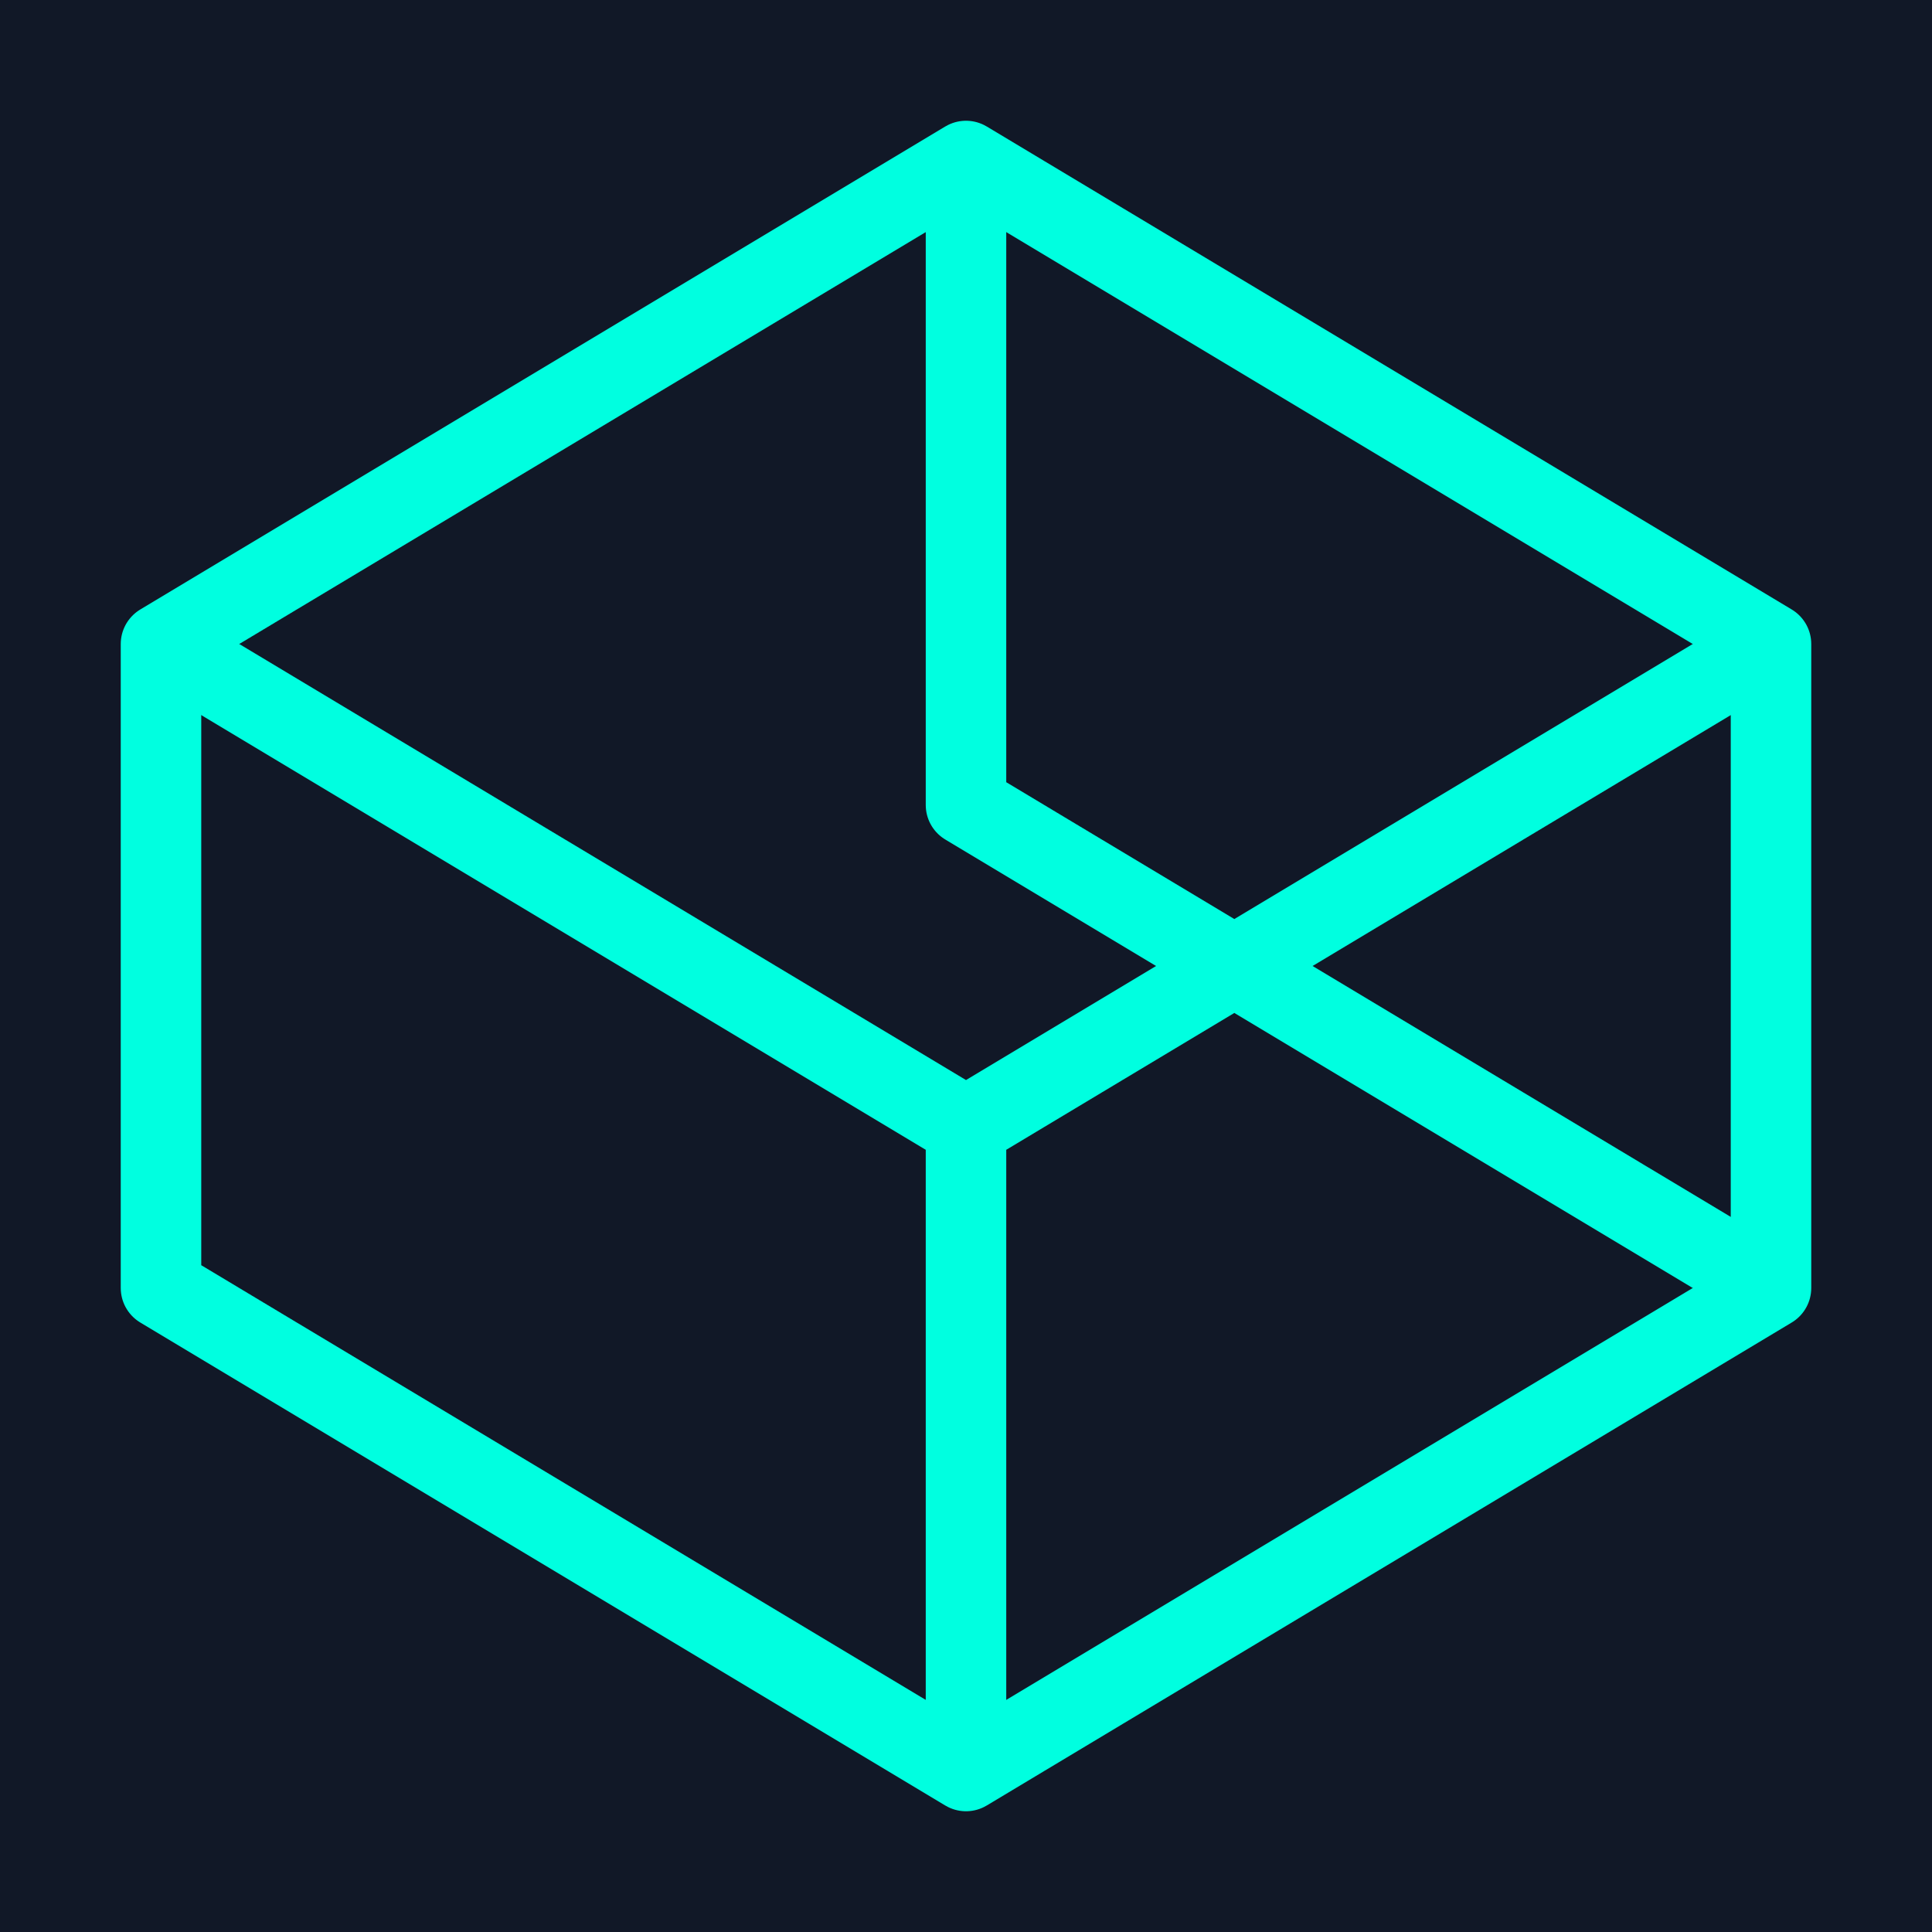
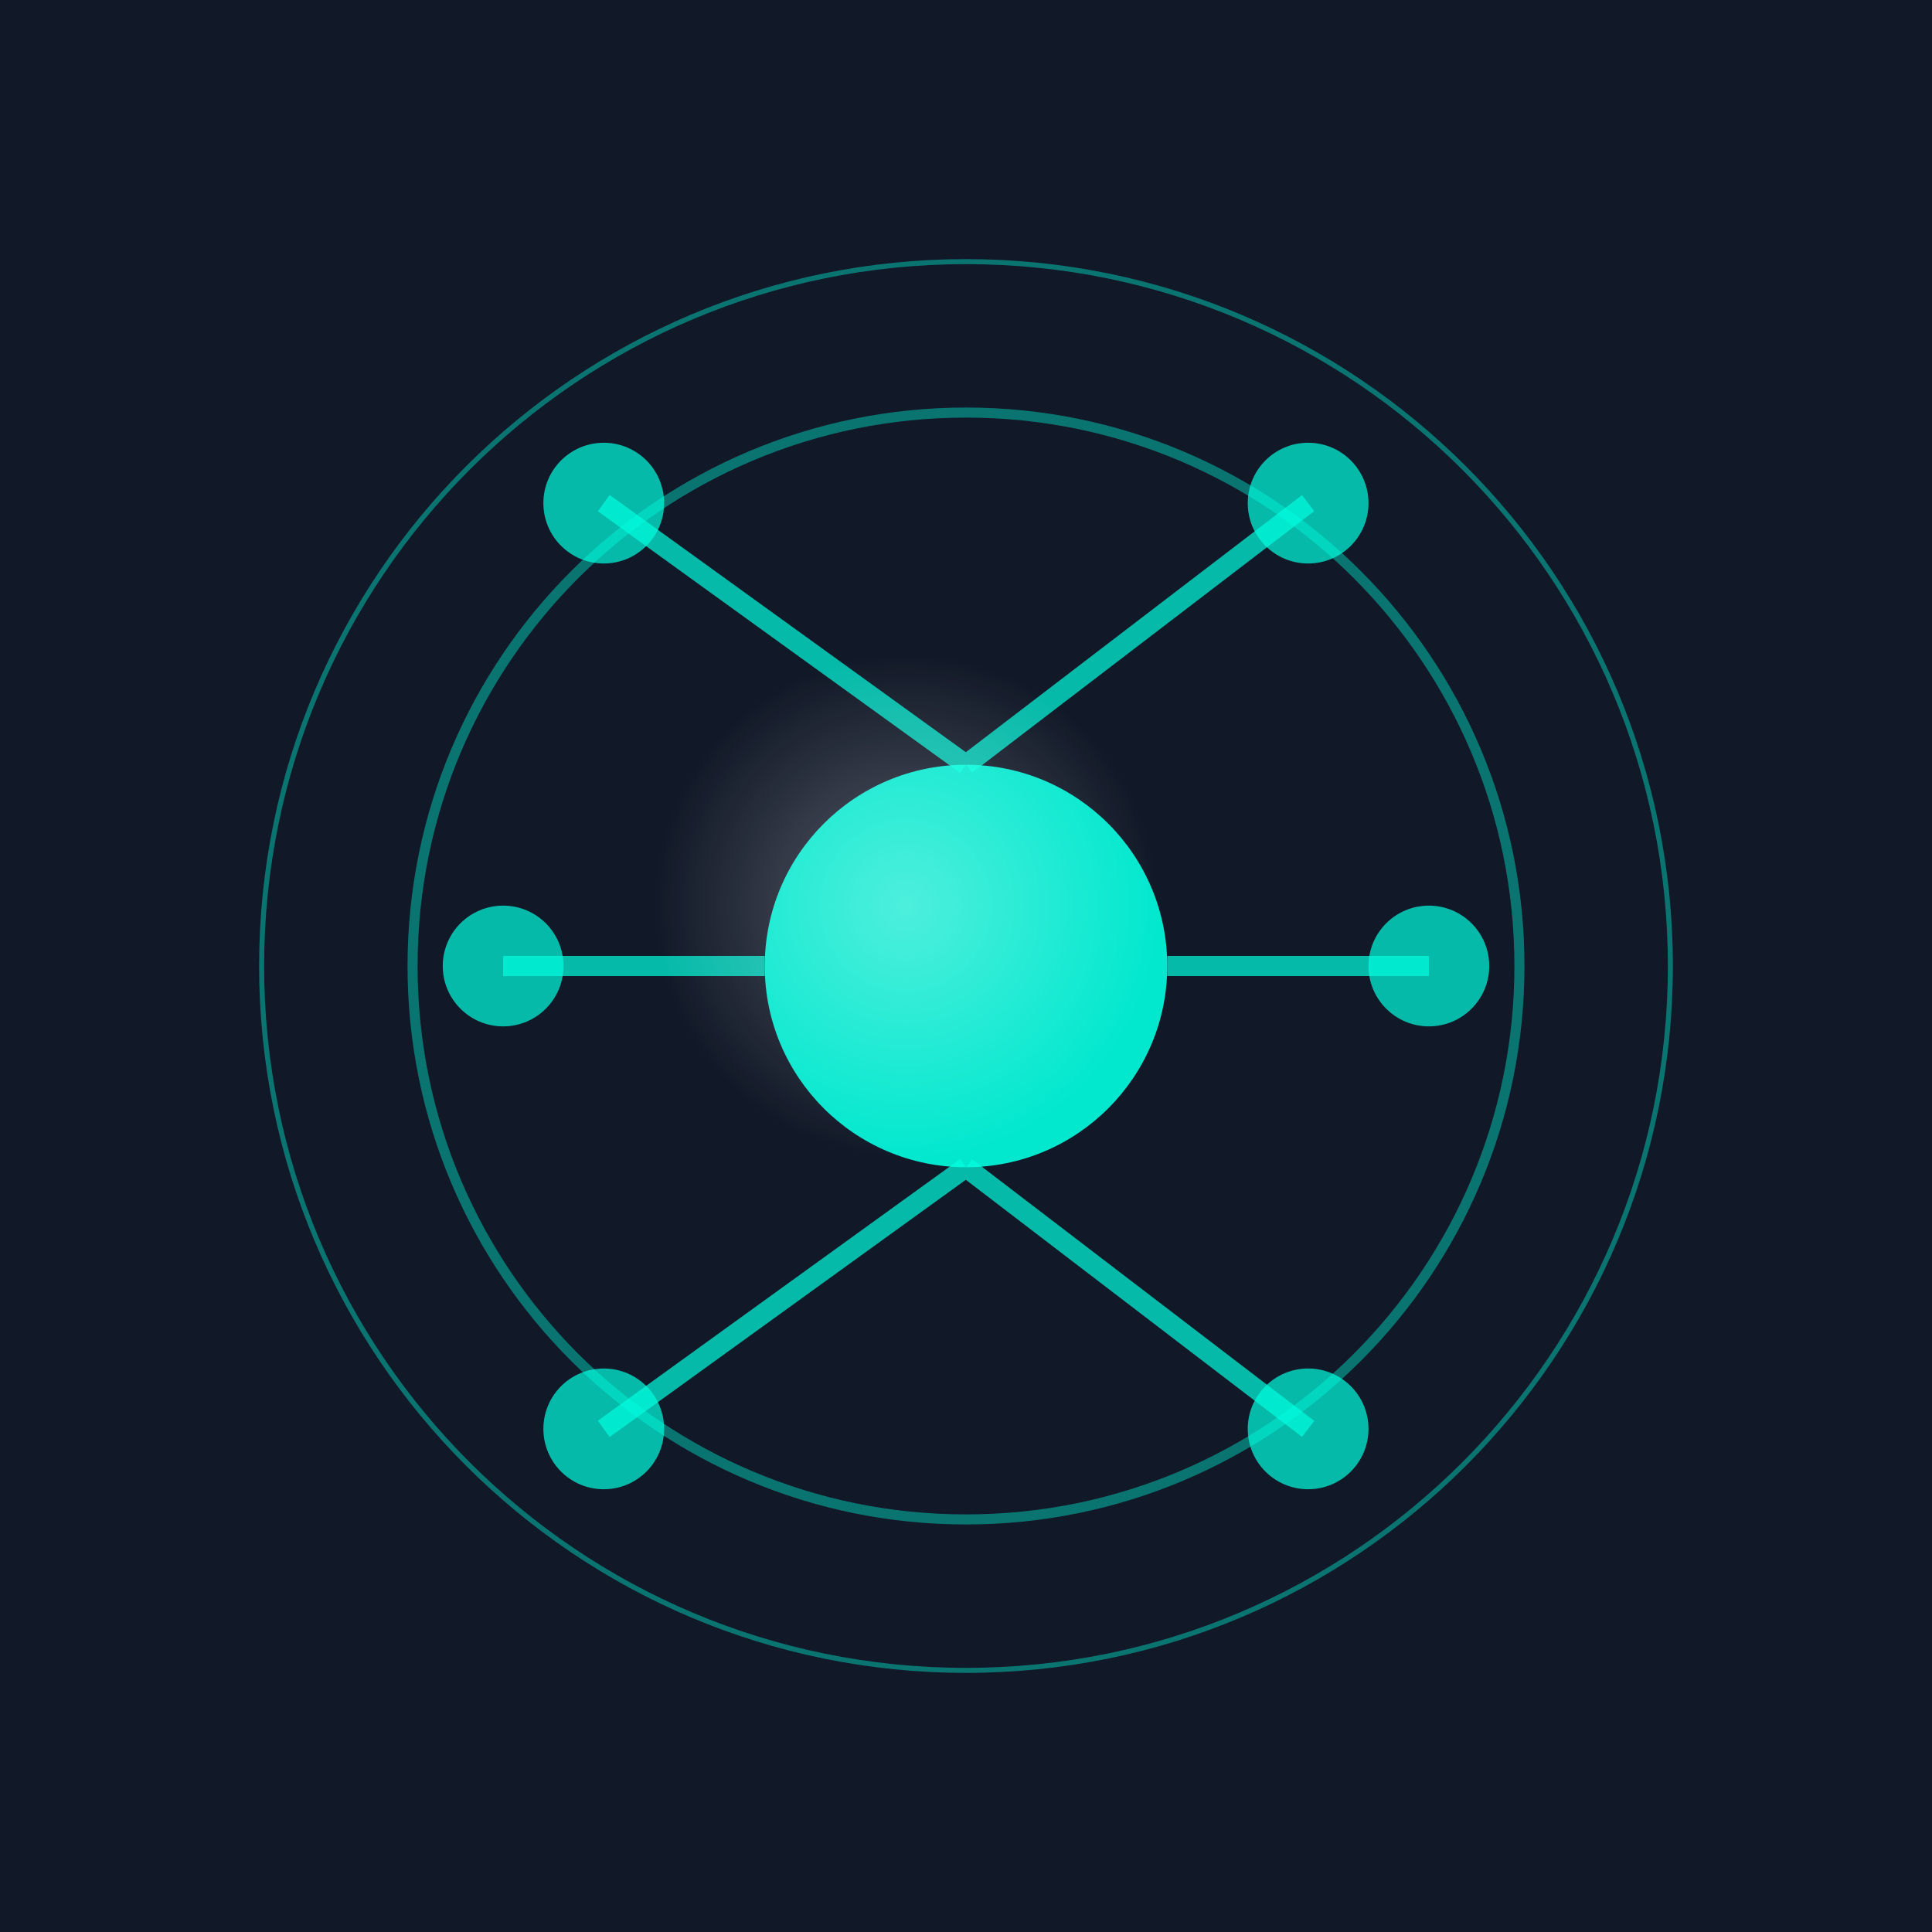
<svg xmlns="http://www.w3.org/2000/svg" width="192" height="192" viewBox="0 0 192 192" fill="none">
  <rect width="192" height="192" fill="#111827" />
-   <path d="M96 16L176 64V128L96 176L16 128V64L96 16Z" stroke="#00FFE0" stroke-width="8" stroke-linejoin="round" />
-   <path d="M96 176V112M176 64L96 112L16 64M96 16V80L176 128" stroke="#00FFE0" stroke-width="8" stroke-linejoin="round" />
+   <g class="brain-network">
+     <circle cx="96" cy="96" r="20" fill="#00FFE0" opacity="0.9">
+       <animate attributeName="opacity" values="0.9;0.6;0.9" dur="3s" repeatCount="indefinite" />
+     </circle>
+     <g opacity="0.7">
+       <path d="M96 76L60 50" stroke="#00FFE0" stroke-width="2">
+         <animate attributeName="stroke-width" values="2;3;2" dur="2.5s" repeatCount="indefinite" />
+       </path>
+       <path d="M96 76L130 50" stroke="#00FFE0" stroke-width="2">
+         <animate attributeName="stroke-width" values="2;3;2" dur="2.7s" repeatCount="indefinite" />
+       </path>
+       <path d="M96 116L60 142" stroke="#00FFE0" stroke-width="2">
+         <animate attributeName="stroke-width" values="2;3;2" dur="2.9s" repeatCount="indefinite" />
+       </path>
+       <path d="M96 116L130 142" stroke="#00FFE0" stroke-width="2">
+         <animate attributeName="stroke-width" values="2;3;2" dur="3.1s" repeatCount="indefinite" />
+       </path>
+       <path d="M76 96L50 96" stroke="#00FFE0" stroke-width="2">
+         <animate attributeName="stroke-width" values="2;3;2" dur="3.3s" repeatCount="indefinite" />
+       </path>
+       <path d="M116 96L142 96" stroke="#00FFE0" stroke-width="2">
+         <animate attributeName="stroke-width" values="2;3;2" dur="3.5s" repeatCount="indefinite" />
+       </path>
+     </g>
+     <g>
+       <circle cx="60" cy="50" r="6" fill="#00FFE0" opacity="0.7">
+         <animate attributeName="r" values="6;8;6" dur="3s" repeatCount="indefinite" />
+       </circle>
+       <circle cx="130" cy="50" r="6" fill="#00FFE0" opacity="0.7">
+         <animate attributeName="r" values="6;8;6" dur="2.8s" repeatCount="indefinite" />
+       </circle>
+       <circle cx="60" cy="142" r="6" fill="#00FFE0" opacity="0.7">
+         <animate attributeName="r" values="6;8;6" dur="2.6s" repeatCount="indefinite" />
+       </circle>
+       <circle cx="130" cy="142" r="6" fill="#00FFE0" opacity="0.7">
+         <animate attributeName="r" values="6;8;6" dur="2.4s" repeatCount="indefinite" />
+       </circle>
+       <circle cx="50" cy="96" r="6" fill="#00FFE0" opacity="0.7">
+         <animate attributeName="r" values="6;8;6" dur="2.9s" repeatCount="indefinite" />
+       </circle>
+       <circle cx="142" cy="96" r="6" fill="#00FFE0" opacity="0.7">
+         <animate attributeName="r" values="6;8;6" dur="3.2s" repeatCount="indefinite" />
+       </circle>
+     </g>
+   </g>
+   <g opacity="0.4">
+     <animateTransform attributeName="transform" type="rotate" from="0 96 96" to="360 96 96" dur="20s" repeatCount="indefinite" />
+     <circle cx="96" cy="96" r="55" stroke="#00FFE0" stroke-width="1" fill="none" />
+     <circle cx="96" cy="96" r="70" stroke="#00FFE0" stroke-width="0.5" fill="none" />
+   </g>
+   <circle cx="90" cy="90" r="25" fill="url(#highlight)" opacity="0.3" />
+   <defs>
+     <radialGradient id="highlight" cx="0" cy="0" r="1" gradientUnits="userSpaceOnUse" gradientTransform="translate(90 90) rotate(45) scale(25)">
+       <stop stop-color="white" />
+       <stop offset="1" stop-color="white" stop-opacity="0" />
+     </radialGradient>
+   </defs>
</svg>
